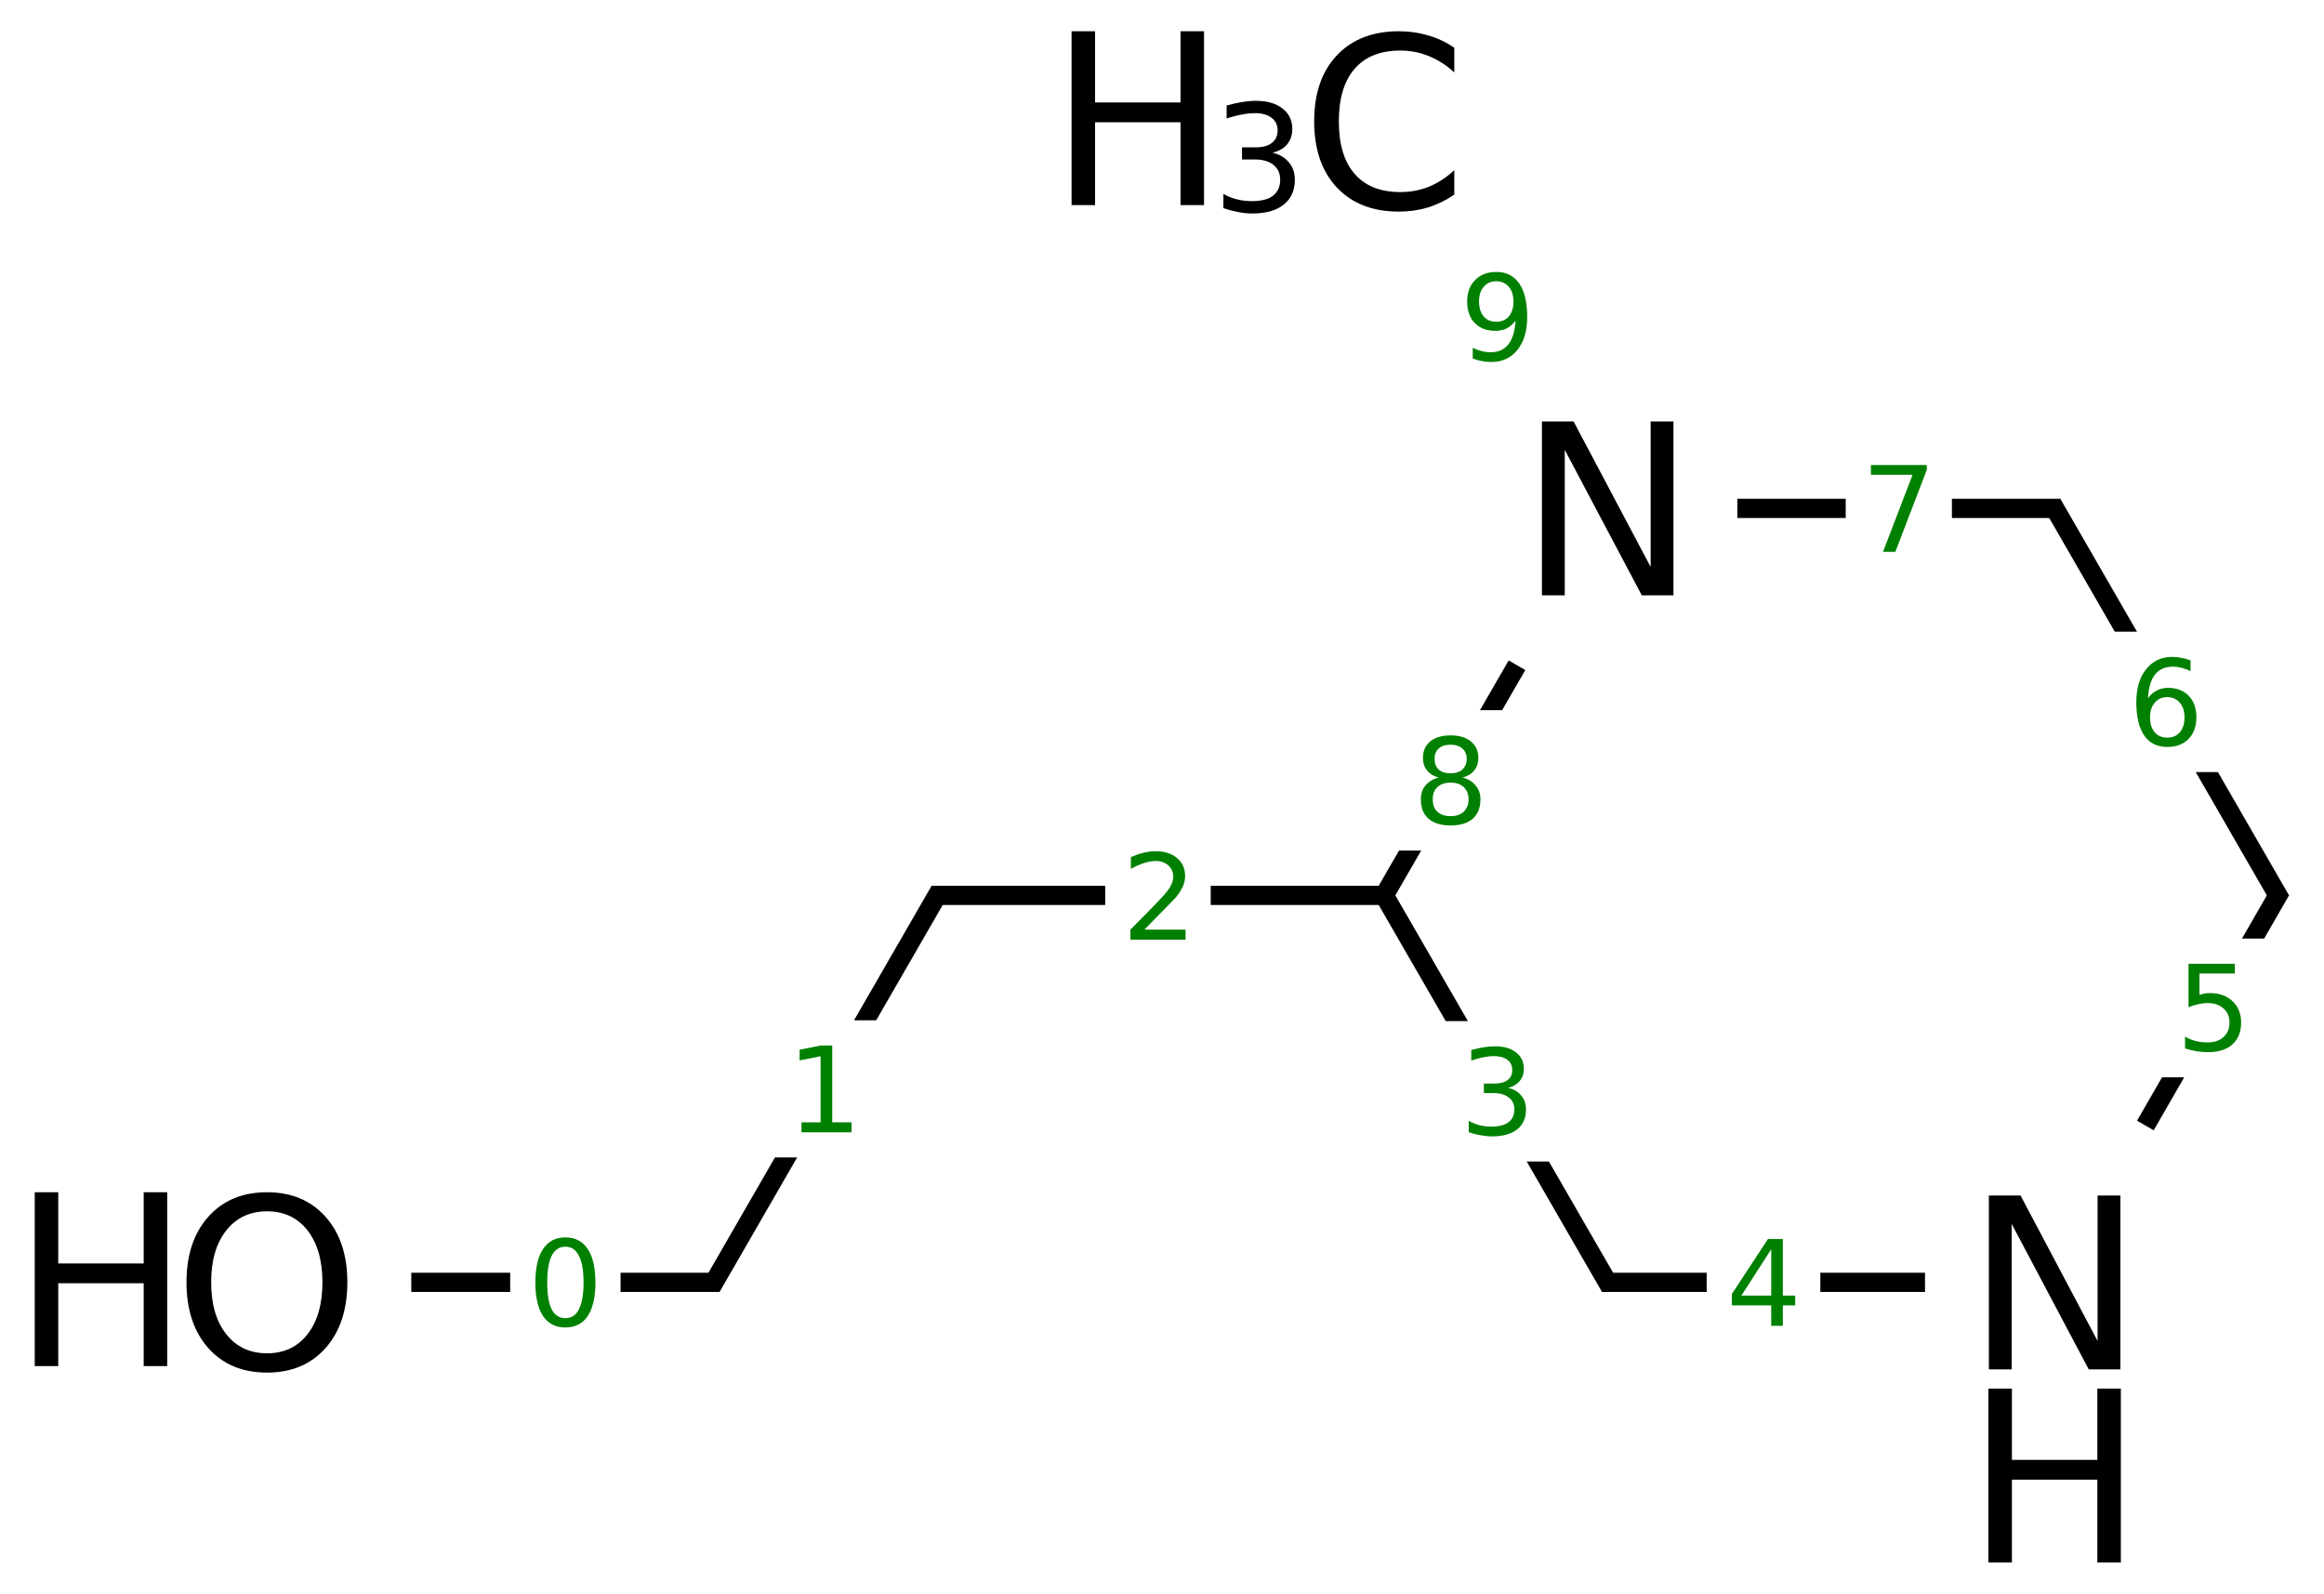
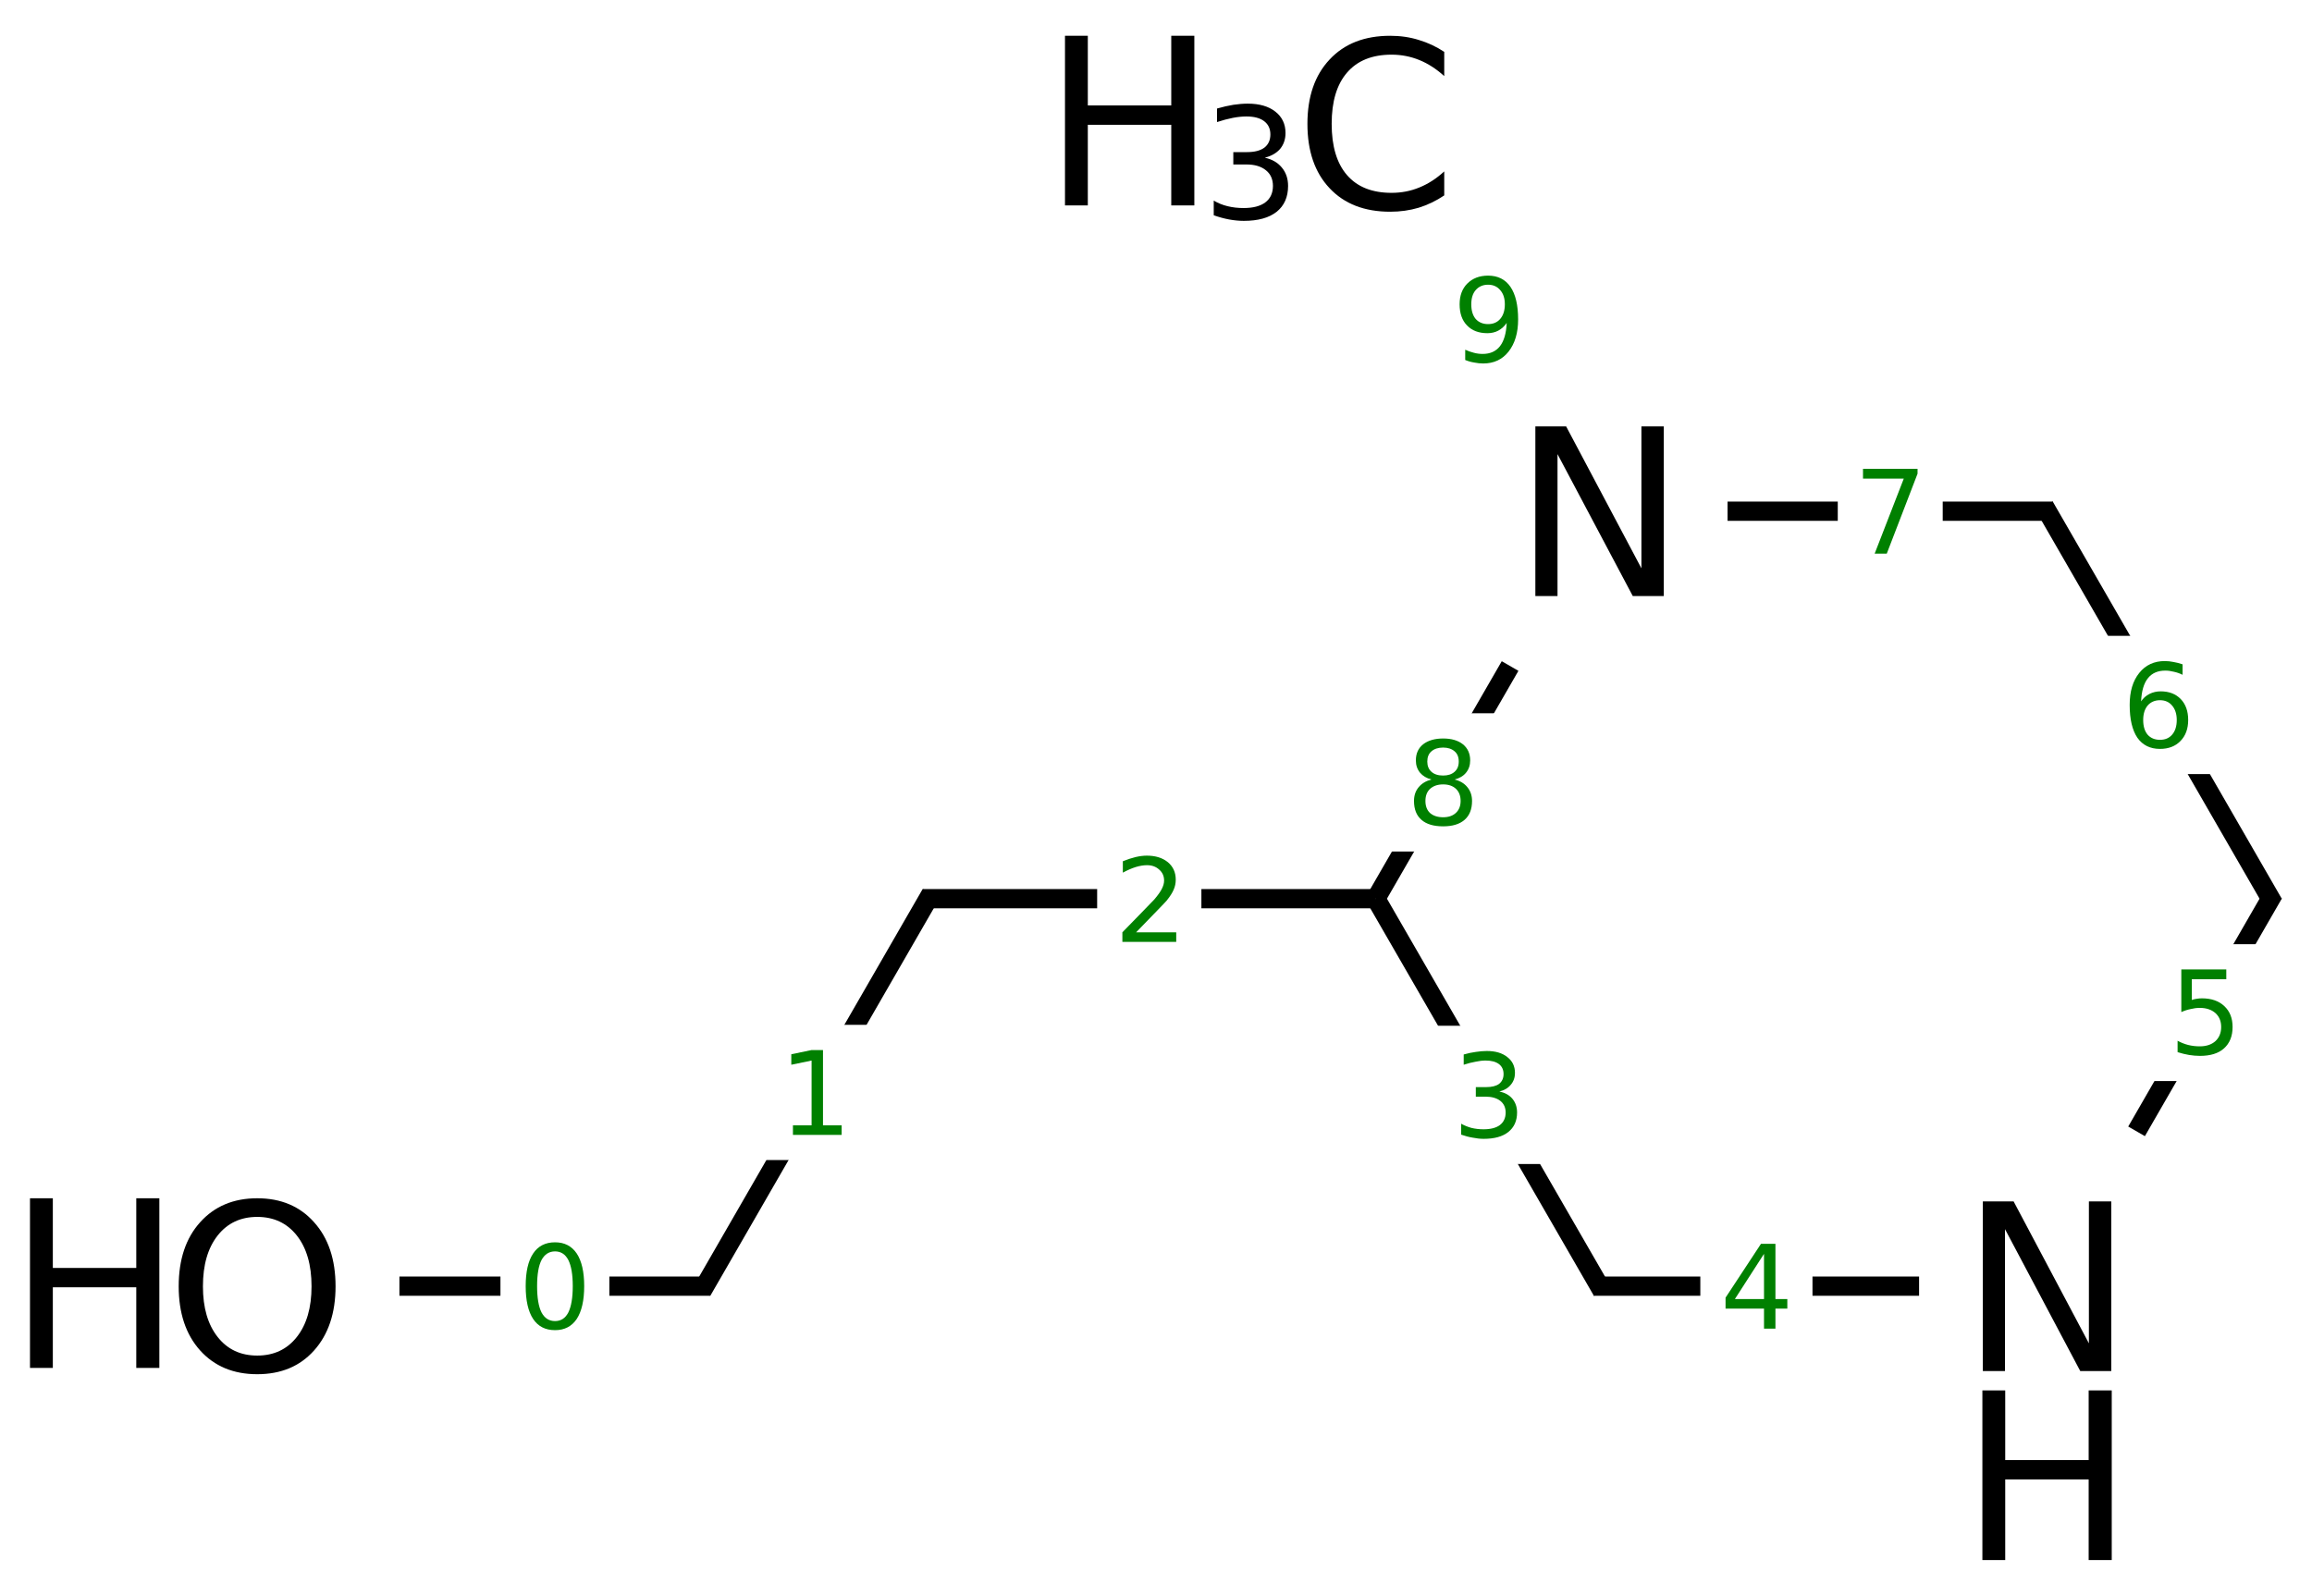
- <svg xmlns="http://www.w3.org/2000/svg" xmlns:xlink="http://www.w3.org/1999/xlink" width="156pt" height="107pt" viewBox="0 0 156 107" version="1.1">
+ <svg xmlns="http://www.w3.org/2000/svg" xmlns:xlink="http://www.w3.org/1999/xlink" width="155pt" height="107pt" viewBox="0 0 155 107" version="1.1">
  <defs>
    <g>
      <symbol overflow="visible" id="glyph0-0">
-         <path style="stroke:none;" d="M 0.797 2.828 L 0.797 -11.281 L 8.797 -11.281 L 8.797 2.828 Z M 1.703 1.938 L 7.906 1.938 L 7.906 -10.391 L 1.703 -10.391 Z " />
+         <path style="stroke:none;" d="M 0.781 2.75 L 0.781 -11 L 8.578 -11 L 8.578 2.75 Z M 1.656 1.891 L 7.703 1.891 L 7.703 -10.125 L 1.656 -10.125 Z " />
      </symbol>
      <symbol overflow="visible" id="glyph0-1">
-         <path style="stroke:none;" d="M 6.312 -10.594 C 5.164 -10.594 4.254 -10.164 3.578 -9.312 C 2.898 -8.457 2.562 -7.297 2.562 -5.828 C 2.562 -4.359 2.898 -3.195 3.578 -2.344 C 4.254 -1.488 5.164 -1.062 6.312 -1.062 C 7.457 -1.062 8.363 -1.488 9.031 -2.344 C 9.695 -3.195 10.031 -4.359 10.031 -5.828 C 10.031 -7.297 9.695 -8.457 9.031 -9.312 C 8.363 -10.164 7.457 -10.594 6.312 -10.594 Z M 6.312 -11.875 C 7.945 -11.875 9.254 -11.328 10.234 -10.234 C 11.211 -9.141 11.703 -7.672 11.703 -5.828 C 11.703 -3.984 11.211 -2.508 10.234 -1.406 C 9.254 -0.312 7.945 0.234 6.312 0.234 C 4.664 0.234 3.352 -0.312 2.375 -1.406 C 1.395 -2.508 0.906 -3.984 0.906 -5.828 C 0.906 -7.672 1.395 -9.141 2.375 -10.234 C 3.352 -11.328 4.664 -11.875 6.312 -11.875 Z " />
+         <path style="stroke:none;" d="M 6.141 -10.328 C 5.023 -10.328 4.141 -9.91 3.484 -9.078 C 2.828 -8.242 2.5 -7.109 2.5 -5.672 C 2.5 -4.242 2.828 -3.113 3.484 -2.281 C 4.141 -1.445 5.023 -1.031 6.141 -1.031 C 7.254 -1.031 8.141 -1.445 8.797 -2.281 C 9.453 -3.113 9.781 -4.242 9.781 -5.672 C 9.781 -7.109 9.453 -8.242 8.797 -9.078 C 8.141 -9.91 7.254 -10.328 6.141 -10.328 Z M 6.141 -11.578 C 7.734 -11.578 9.004 -11.039 9.953 -9.969 C 10.91 -8.906 11.391 -7.473 11.391 -5.672 C 11.391 -3.879 10.91 -2.445 9.953 -1.375 C 9.004 -0.312 7.734 0.219 6.141 0.219 C 4.547 0.219 3.27 -0.312 2.312 -1.375 C 1.352 -2.445 0.875 -3.879 0.875 -5.672 C 0.875 -7.473 1.352 -8.906 2.312 -9.969 C 3.27 -11.039 4.547 -11.578 6.141 -11.578 Z " />
      </symbol>
      <symbol overflow="visible" id="glyph0-2">
-         <path style="stroke:none;" d="M 1.578 -11.672 L 3.156 -11.672 L 3.156 -6.891 L 8.891 -6.891 L 8.891 -11.672 L 10.469 -11.672 L 10.469 0 L 8.891 0 L 8.891 -5.562 L 3.156 -5.562 L 3.156 0 L 1.578 0 Z " />
+         <path style="stroke:none;" d="M 1.531 -11.375 L 3.062 -11.375 L 3.062 -6.703 L 8.656 -6.703 L 8.656 -11.375 L 10.203 -11.375 L 10.203 0 L 8.656 0 L 8.656 -5.406 L 3.062 -5.406 L 3.062 0 L 1.531 0 Z " />
      </symbol>
      <symbol overflow="visible" id="glyph0-3">
-         <path style="stroke:none;" d="M 1.578 -11.672 L 3.703 -11.672 L 8.875 -1.906 L 8.875 -11.672 L 10.406 -11.672 L 10.406 0 L 8.281 0 L 3.109 -9.766 L 3.109 0 L 1.578 0 Z " />
+         <path style="stroke:none;" d="M 1.531 -11.375 L 3.594 -11.375 L 8.641 -1.859 L 8.641 -11.375 L 10.141 -11.375 L 10.141 0 L 8.062 0 L 3.016 -9.516 L 3.016 0 L 1.531 0 Z " />
      </symbol>
      <symbol overflow="visible" id="glyph0-4">
-         <path style="stroke:none;" d="M 10.312 -10.766 L 10.312 -9.109 C 9.781 -9.598 9.211 -9.961 8.609 -10.203 C 8.004 -10.453 7.363 -10.578 6.688 -10.578 C 5.352 -10.578 4.332 -10.172 3.625 -9.359 C 2.914 -8.547 2.562 -7.367 2.562 -5.828 C 2.562 -4.285 2.914 -3.109 3.625 -2.297 C 4.332 -1.484 5.352 -1.078 6.688 -1.078 C 7.363 -1.078 8.004 -1.195 8.609 -1.438 C 9.211 -1.688 9.781 -2.055 10.312 -2.547 L 10.312 -0.906 C 9.758 -0.531 9.172 -0.242 8.547 -0.047 C 7.93 0.141 7.281 0.234 6.594 0.234 C 4.832 0.234 3.441 -0.305 2.422 -1.391 C 1.41 -2.473 0.906 -3.953 0.906 -5.828 C 0.906 -7.703 1.41 -9.176 2.422 -10.25 C 3.441 -11.332 4.832 -11.875 6.594 -11.875 C 7.289 -11.875 7.945 -11.781 8.562 -11.594 C 9.188 -11.414 9.77 -11.141 10.312 -10.766 Z " />
+         <path style="stroke:none;" d="M 10.047 -10.5 L 10.047 -8.875 C 9.523 -9.352 8.969 -9.711 8.375 -9.953 C 7.789 -10.191 7.172 -10.312 6.516 -10.312 C 5.211 -10.312 4.219 -9.91 3.531 -9.109 C 2.844 -8.316 2.5 -7.172 2.5 -5.672 C 2.5 -4.172 2.844 -3.023 3.531 -2.234 C 4.219 -1.441 5.211 -1.047 6.516 -1.047 C 7.172 -1.047 7.789 -1.164 8.375 -1.406 C 8.969 -1.645 9.523 -2.004 10.047 -2.484 L 10.047 -0.875 C 9.504 -0.508 8.93 -0.234 8.328 -0.047 C 7.734 0.129 7.098 0.219 6.422 0.219 C 4.703 0.219 3.348 -0.305 2.359 -1.359 C 1.367 -2.41 0.875 -3.848 0.875 -5.672 C 0.875 -7.492 1.367 -8.93 2.359 -9.984 C 3.348 -11.047 4.703 -11.578 6.422 -11.578 C 7.109 -11.578 7.75 -11.484 8.344 -11.297 C 8.945 -11.117 9.516 -10.852 10.047 -10.5 Z " />
      </symbol>
      <symbol overflow="visible" id="glyph1-0">
-         <path style="stroke:none;" d="M 0.5 1.766 L 0.5 -7.047 L 5.5 -7.047 L 5.5 1.766 Z M 1.062 1.219 L 4.938 1.219 L 4.938 -6.484 L 1.062 -6.484 Z " />
+         <path style="stroke:none;" d="M 0.516 1.844 L 0.516 -7.344 L 5.719 -7.344 L 5.719 1.844 Z M 1.109 1.266 L 5.141 1.266 L 5.141 -6.75 L 1.109 -6.75 Z " />
      </symbol>
      <symbol overflow="visible" id="glyph1-1">
-         <path style="stroke:none;" d="M 4.062 -3.938 C 4.531 -3.832 4.895 -3.617 5.156 -3.297 C 5.426 -2.984 5.562 -2.594 5.562 -2.125 C 5.562 -1.406 5.312 -0.848 4.812 -0.453 C 4.32 -0.055 3.617 0.141 2.703 0.141 C 2.398 0.141 2.086 0.109 1.766 0.047 C 1.441 -0.016 1.109 -0.102 0.766 -0.219 L 0.766 -1.172 C 1.035 -1.016 1.332 -0.895 1.656 -0.812 C 1.988 -0.727 2.332 -0.688 2.688 -0.688 C 3.301 -0.688 3.77 -0.805 4.094 -1.047 C 4.414 -1.297 4.578 -1.656 4.578 -2.125 C 4.578 -2.551 4.426 -2.883 4.125 -3.125 C 3.82 -3.363 3.406 -3.484 2.875 -3.484 L 2.016 -3.484 L 2.016 -4.297 L 2.906 -4.297 C 3.395 -4.297 3.766 -4.395 4.016 -4.594 C 4.273 -4.789 4.406 -5.07 4.406 -5.438 C 4.406 -5.801 4.27 -6.082 4 -6.281 C 3.738 -6.488 3.363 -6.594 2.875 -6.594 C 2.602 -6.594 2.312 -6.562 2 -6.5 C 1.688 -6.445 1.348 -6.359 0.984 -6.234 L 0.984 -7.109 C 1.359 -7.211 1.707 -7.289 2.031 -7.344 C 2.363 -7.395 2.672 -7.422 2.953 -7.422 C 3.703 -7.422 4.297 -7.25 4.734 -6.906 C 5.172 -6.57 5.391 -6.113 5.391 -5.531 C 5.391 -5.125 5.273 -4.781 5.047 -4.5 C 4.816 -4.227 4.488 -4.039 4.062 -3.938 Z " />
+         <path style="stroke:none;" d="M 4.219 -4.094 C 4.707 -3.988 5.086 -3.77 5.359 -3.438 C 5.641 -3.102 5.781 -2.691 5.781 -2.203 C 5.781 -1.453 5.523 -0.875 5.016 -0.469 C 4.504 -0.062 3.77 0.141 2.812 0.141 C 2.5 0.141 2.172 0.109 1.828 0.047 C 1.492 -0.016 1.148 -0.109 0.797 -0.234 L 0.797 -1.219 C 1.078 -1.051 1.383 -0.926 1.719 -0.844 C 2.062 -0.758 2.422 -0.719 2.797 -0.719 C 3.43 -0.719 3.914 -0.844 4.25 -1.094 C 4.594 -1.352 4.766 -1.723 4.766 -2.203 C 4.766 -2.648 4.609 -3 4.297 -3.25 C 3.984 -3.508 3.547 -3.641 2.984 -3.641 L 2.109 -3.641 L 2.109 -4.469 L 3.031 -4.469 C 3.531 -4.469 3.914 -4.566 4.188 -4.766 C 4.457 -4.973 4.594 -5.27 4.594 -5.656 C 4.594 -6.039 4.453 -6.336 4.172 -6.547 C 3.898 -6.754 3.504 -6.859 2.984 -6.859 C 2.703 -6.859 2.398 -6.828 2.078 -6.766 C 1.754 -6.703 1.398 -6.609 1.016 -6.484 L 1.016 -7.391 C 1.41 -7.504 1.773 -7.586 2.109 -7.641 C 2.453 -7.691 2.773 -7.719 3.078 -7.719 C 3.859 -7.719 4.473 -7.539 4.922 -7.188 C 5.379 -6.832 5.609 -6.352 5.609 -5.75 C 5.609 -5.332 5.488 -4.977 5.25 -4.688 C 5.008 -4.406 4.664 -4.207 4.219 -4.094 Z " />
      </symbol>
      <symbol overflow="visible" id="glyph2-0">
-         <path style="stroke:none;" d="M 0.406 1.422 L 0.406 -5.641 L 4.406 -5.641 L 4.406 1.422 Z M 0.844 0.969 L 3.953 0.969 L 3.953 -5.188 L 0.844 -5.188 Z " />
+         <path style="stroke:none;" d="M 0.391 1.375 L 0.391 -5.5 L 4.281 -5.5 L 4.281 1.375 Z M 0.828 0.938 L 3.859 0.938 L 3.859 -5.062 L 0.828 -5.062 Z " />
      </symbol>
      <symbol overflow="visible" id="glyph2-1">
-         <path style="stroke:none;" d="M 2.547 -5.312 C 2.141 -5.312 1.832 -5.109 1.625 -4.703 C 1.426 -4.305 1.328 -3.707 1.328 -2.906 C 1.328 -2.113 1.426 -1.516 1.625 -1.109 C 1.832 -0.711 2.141 -0.516 2.547 -0.516 C 2.953 -0.516 3.254 -0.711 3.453 -1.109 C 3.66 -1.516 3.766 -2.113 3.766 -2.906 C 3.766 -3.707 3.66 -4.305 3.453 -4.703 C 3.254 -5.109 2.953 -5.312 2.547 -5.312 Z M 2.547 -5.938 C 3.203 -5.938 3.703 -5.676 4.047 -5.156 C 4.391 -4.645 4.562 -3.895 4.562 -2.906 C 4.562 -1.926 4.391 -1.176 4.047 -0.656 C 3.703 -0.145 3.203 0.109 2.547 0.109 C 1.891 0.109 1.391 -0.145 1.047 -0.656 C 0.703 -1.176 0.531 -1.926 0.531 -2.906 C 0.531 -3.895 0.703 -4.645 1.047 -5.156 C 1.391 -5.676 1.891 -5.938 2.547 -5.938 Z " />
+         <path style="stroke:none;" d="M 2.484 -5.172 C 2.086 -5.172 1.785 -4.977 1.578 -4.594 C 1.379 -4.207 1.281 -3.625 1.281 -2.844 C 1.281 -2.062 1.379 -1.473 1.578 -1.078 C 1.785 -0.691 2.086 -0.5 2.484 -0.5 C 2.879 -0.5 3.176 -0.691 3.375 -1.078 C 3.57 -1.473 3.672 -2.062 3.672 -2.844 C 3.672 -3.625 3.57 -4.207 3.375 -4.594 C 3.176 -4.977 2.879 -5.172 2.484 -5.172 Z M 2.484 -5.781 C 3.117 -5.781 3.602 -5.531 3.938 -5.031 C 4.27 -4.531 4.438 -3.801 4.438 -2.844 C 4.438 -1.883 4.27 -1.148 3.938 -0.641 C 3.602 -0.141 3.117 0.109 2.484 0.109 C 1.836 0.109 1.348 -0.141 1.016 -0.641 C 0.68 -1.148 0.516 -1.883 0.516 -2.844 C 0.516 -3.801 0.68 -4.531 1.016 -5.031 C 1.348 -5.531 1.836 -5.781 2.484 -5.781 Z " />
      </symbol>
      <symbol overflow="visible" id="glyph2-2">
-         <path style="stroke:none;" d="M 1 -0.672 L 2.281 -0.672 L 2.281 -5.109 L 0.875 -4.828 L 0.875 -5.547 L 2.281 -5.828 L 3.062 -5.828 L 3.062 -0.672 L 4.359 -0.672 L 4.359 0 L 1 0 Z " />
+         <path style="stroke:none;" d="M 0.969 -0.641 L 2.219 -0.641 L 2.219 -4.984 L 0.859 -4.703 L 0.859 -5.406 L 2.219 -5.688 L 2.984 -5.688 L 2.984 -0.641 L 4.234 -0.641 L 4.234 0 L 0.969 0 Z " />
      </symbol>
      <symbol overflow="visible" id="glyph2-3">
-         <path style="stroke:none;" d="M 1.531 -0.672 L 4.297 -0.672 L 4.297 0 L 0.594 0 L 0.594 -0.672 C 0.883 -0.973 1.289 -1.383 1.812 -1.906 C 2.332 -2.438 2.656 -2.773 2.781 -2.922 C 3.039 -3.203 3.219 -3.441 3.312 -3.641 C 3.414 -3.836 3.469 -4.031 3.469 -4.219 C 3.469 -4.531 3.359 -4.785 3.141 -4.984 C 2.922 -5.18 2.641 -5.281 2.297 -5.281 C 2.047 -5.281 1.781 -5.234 1.5 -5.141 C 1.227 -5.055 0.938 -4.926 0.625 -4.75 L 0.625 -5.547 C 0.945 -5.68 1.242 -5.781 1.516 -5.844 C 1.797 -5.906 2.051 -5.938 2.281 -5.938 C 2.883 -5.938 3.363 -5.785 3.719 -5.484 C 4.082 -5.18 4.266 -4.781 4.266 -4.281 C 4.266 -4.039 4.219 -3.812 4.125 -3.594 C 4.031 -3.375 3.867 -3.117 3.641 -2.828 C 3.566 -2.754 3.352 -2.535 3 -2.172 C 2.656 -1.816 2.164 -1.316 1.531 -0.672 Z " />
+         <path style="stroke:none;" d="M 1.5 -0.641 L 4.188 -0.641 L 4.188 0 L 0.578 0 L 0.578 -0.641 C 0.867 -0.941 1.266 -1.348 1.766 -1.859 C 2.266 -2.367 2.582 -2.695 2.719 -2.844 C 2.957 -3.125 3.125 -3.359 3.219 -3.547 C 3.32 -3.742 3.375 -3.93 3.375 -4.109 C 3.375 -4.41 3.266 -4.656 3.047 -4.844 C 2.836 -5.039 2.566 -5.141 2.234 -5.141 C 1.992 -5.141 1.738 -5.098 1.469 -5.016 C 1.195 -4.93 0.91 -4.805 0.609 -4.641 L 0.609 -5.406 C 0.922 -5.531 1.207 -5.625 1.469 -5.688 C 1.738 -5.75 1.988 -5.781 2.219 -5.781 C 2.801 -5.781 3.27 -5.633 3.625 -5.344 C 3.977 -5.051 4.156 -4.66 4.156 -4.172 C 4.156 -3.93 4.109 -3.707 4.016 -3.5 C 3.93 -3.289 3.773 -3.047 3.547 -2.766 C 3.484 -2.691 3.281 -2.477 2.938 -2.125 C 2.594 -1.77 2.113 -1.273 1.5 -0.641 Z " />
      </symbol>
      <symbol overflow="visible" id="glyph2-4">
-         <path style="stroke:none;" d="M 3.25 -3.141 C 3.625 -3.066 3.914 -2.898 4.125 -2.641 C 4.344 -2.391 4.453 -2.078 4.453 -1.703 C 4.453 -1.117 4.254 -0.672 3.859 -0.359 C 3.461 -0.047 2.898 0.109 2.172 0.109 C 1.922 0.109 1.664 0.082 1.406 0.031 C 1.156 -0.008 0.891 -0.078 0.609 -0.172 L 0.609 -0.938 C 0.828 -0.812 1.066 -0.711 1.328 -0.641 C 1.586 -0.578 1.859 -0.547 2.141 -0.547 C 2.641 -0.547 3.02 -0.645 3.281 -0.844 C 3.539 -1.039 3.672 -1.328 3.672 -1.703 C 3.672 -2.047 3.547 -2.312 3.297 -2.5 C 3.055 -2.695 2.723 -2.797 2.297 -2.797 L 1.625 -2.797 L 1.625 -3.438 L 2.328 -3.438 C 2.711 -3.438 3.008 -3.516 3.219 -3.672 C 3.426 -3.828 3.531 -4.051 3.531 -4.344 C 3.531 -4.645 3.422 -4.875 3.203 -5.031 C 2.992 -5.195 2.691 -5.281 2.297 -5.281 C 2.078 -5.281 1.844 -5.254 1.594 -5.203 C 1.352 -5.16 1.082 -5.086 0.781 -4.984 L 0.781 -5.688 C 1.082 -5.77 1.363 -5.832 1.625 -5.875 C 1.883 -5.914 2.133 -5.938 2.375 -5.938 C 2.969 -5.938 3.438 -5.801 3.781 -5.531 C 4.133 -5.258 4.312 -4.891 4.312 -4.422 C 4.312 -4.098 4.219 -3.828 4.031 -3.609 C 3.852 -3.391 3.594 -3.234 3.25 -3.141 Z " />
+         <path style="stroke:none;" d="M 3.156 -3.062 C 3.531 -2.988 3.82 -2.828 4.031 -2.578 C 4.238 -2.328 4.344 -2.02 4.344 -1.656 C 4.344 -1.094 4.145 -0.656 3.75 -0.344 C 3.363 -0.039 2.816 0.109 2.109 0.109 C 1.867 0.109 1.625 0.082 1.375 0.031 C 1.125 -0.008 0.863 -0.078 0.594 -0.172 L 0.594 -0.906 C 0.801 -0.789 1.031 -0.695 1.281 -0.625 C 1.539 -0.562 1.812 -0.531 2.094 -0.531 C 2.57 -0.531 2.938 -0.625 3.188 -0.812 C 3.445 -1.008 3.578 -1.289 3.578 -1.656 C 3.578 -1.988 3.457 -2.25 3.219 -2.438 C 2.977 -2.625 2.648 -2.719 2.234 -2.719 L 1.578 -2.719 L 1.578 -3.359 L 2.266 -3.359 C 2.648 -3.359 2.941 -3.43 3.141 -3.578 C 3.336 -3.734 3.438 -3.953 3.438 -4.234 C 3.438 -4.523 3.332 -4.75 3.125 -4.906 C 2.914 -5.062 2.617 -5.141 2.234 -5.141 C 2.023 -5.141 1.801 -5.113 1.562 -5.062 C 1.32 -5.02 1.055 -4.953 0.766 -4.859 L 0.766 -5.547 C 1.055 -5.629 1.328 -5.688 1.578 -5.719 C 1.836 -5.758 2.082 -5.781 2.312 -5.781 C 2.895 -5.781 3.352 -5.645 3.688 -5.375 C 4.031 -5.113 4.203 -4.758 4.203 -4.312 C 4.203 -4 4.109 -3.734 3.922 -3.516 C 3.742 -3.297 3.488 -3.145 3.156 -3.062 Z " />
      </symbol>
      <symbol overflow="visible" id="glyph2-5">
-         <path style="stroke:none;" d="M 3.031 -5.141 L 1.031 -2.031 L 3.031 -2.031 Z M 2.812 -5.828 L 3.812 -5.828 L 3.812 -2.031 L 4.641 -2.031 L 4.641 -1.375 L 3.812 -1.375 L 3.812 0 L 3.031 0 L 3.031 -1.375 L 0.391 -1.375 L 0.391 -2.141 Z " />
+         <path style="stroke:none;" d="M 2.953 -5.016 L 1 -1.984 L 2.953 -1.984 Z M 2.75 -5.688 L 3.719 -5.688 L 3.719 -1.984 L 4.516 -1.984 L 4.516 -1.344 L 3.719 -1.344 L 3.719 0 L 2.953 0 L 2.953 -1.344 L 0.375 -1.344 L 0.375 -2.078 Z " />
      </symbol>
      <symbol overflow="visible" id="glyph2-6">
-         <path style="stroke:none;" d="M 0.859 -5.828 L 3.969 -5.828 L 3.969 -5.172 L 1.594 -5.172 L 1.594 -3.734 C 1.707 -3.773 1.82 -3.805 1.938 -3.828 C 2.051 -3.848 2.164 -3.859 2.281 -3.859 C 2.926 -3.859 3.438 -3.676 3.812 -3.312 C 4.195 -2.957 4.391 -2.477 4.391 -1.875 C 4.391 -1.25 4.191 -0.758 3.797 -0.406 C 3.41 -0.062 2.863 0.109 2.156 0.109 C 1.906 0.109 1.656 0.086 1.406 0.047 C 1.156 0.004 0.895 -0.055 0.625 -0.141 L 0.625 -0.938 C 0.852 -0.801 1.094 -0.703 1.344 -0.641 C 1.594 -0.578 1.859 -0.547 2.141 -0.547 C 2.586 -0.547 2.941 -0.664 3.203 -0.906 C 3.473 -1.145 3.609 -1.469 3.609 -1.875 C 3.609 -2.281 3.473 -2.598 3.203 -2.828 C 2.941 -3.066 2.586 -3.188 2.141 -3.188 C 1.93 -3.188 1.719 -3.16 1.5 -3.109 C 1.289 -3.066 1.078 -3 0.859 -2.906 Z " />
+         <path style="stroke:none;" d="M 0.844 -5.688 L 3.859 -5.688 L 3.859 -5.031 L 1.547 -5.031 L 1.547 -3.641 C 1.66 -3.68 1.77 -3.707 1.875 -3.719 C 1.988 -3.738 2.102 -3.75 2.219 -3.75 C 2.852 -3.75 3.352 -3.578 3.719 -3.234 C 4.094 -2.891 4.281 -2.422 4.281 -1.828 C 4.281 -1.211 4.086 -0.734 3.703 -0.391 C 3.328 -0.055 2.789 0.109 2.094 0.109 C 1.852 0.109 1.609 0.086 1.359 0.047 C 1.117 0.004 0.863 -0.055 0.594 -0.141 L 0.594 -0.906 C 0.82 -0.781 1.055 -0.688 1.297 -0.625 C 1.547 -0.562 1.805 -0.531 2.078 -0.531 C 2.516 -0.531 2.863 -0.645 3.125 -0.875 C 3.383 -1.113 3.516 -1.43 3.516 -1.828 C 3.516 -2.223 3.383 -2.535 3.125 -2.766 C 2.863 -2.992 2.516 -3.109 2.078 -3.109 C 1.879 -3.109 1.676 -3.082 1.469 -3.031 C 1.258 -2.988 1.051 -2.922 0.844 -2.828 Z " />
      </symbol>
      <symbol overflow="visible" id="glyph2-7">
-         <path style="stroke:none;" d="M 2.641 -3.234 C 2.285 -3.234 2.004 -3.109 1.797 -2.859 C 1.586 -2.617 1.484 -2.289 1.484 -1.875 C 1.484 -1.457 1.586 -1.125 1.797 -0.875 C 2.004 -0.633 2.285 -0.516 2.641 -0.516 C 2.992 -0.516 3.273 -0.633 3.484 -0.875 C 3.691 -1.125 3.797 -1.457 3.797 -1.875 C 3.797 -2.289 3.691 -2.617 3.484 -2.859 C 3.273 -3.109 2.992 -3.234 2.641 -3.234 Z M 4.203 -5.703 L 4.203 -4.984 C 4.004 -5.078 3.805 -5.148 3.609 -5.203 C 3.41 -5.254 3.211 -5.281 3.016 -5.281 C 2.492 -5.281 2.094 -5.102 1.812 -4.75 C 1.539 -4.395 1.383 -3.863 1.344 -3.156 C 1.5 -3.383 1.691 -3.555 1.922 -3.672 C 2.148 -3.797 2.406 -3.859 2.688 -3.859 C 3.27 -3.859 3.734 -3.68 4.078 -3.328 C 4.422 -2.973 4.594 -2.488 4.594 -1.875 C 4.594 -1.27 4.414 -0.785 4.062 -0.422 C 3.707 -0.066 3.234 0.109 2.641 0.109 C 1.961 0.109 1.445 -0.145 1.094 -0.656 C 0.738 -1.176 0.562 -1.926 0.562 -2.906 C 0.562 -3.832 0.781 -4.566 1.219 -5.109 C 1.656 -5.66 2.242 -5.938 2.984 -5.938 C 3.18 -5.938 3.379 -5.914 3.578 -5.875 C 3.773 -5.844 3.984 -5.785 4.203 -5.703 Z " />
+         <path style="stroke:none;" d="M 2.578 -3.156 C 2.234 -3.156 1.957 -3.035 1.75 -2.797 C 1.551 -2.555 1.453 -2.234 1.453 -1.828 C 1.453 -1.41 1.551 -1.082 1.75 -0.844 C 1.957 -0.613 2.234 -0.5 2.578 -0.5 C 2.922 -0.5 3.191 -0.613 3.391 -0.844 C 3.598 -1.082 3.703 -1.41 3.703 -1.828 C 3.703 -2.234 3.598 -2.555 3.391 -2.797 C 3.191 -3.035 2.922 -3.156 2.578 -3.156 Z M 4.094 -5.562 L 4.094 -4.859 C 3.906 -4.953 3.711 -5.02 3.516 -5.062 C 3.316 -5.113 3.125 -5.141 2.938 -5.141 C 2.426 -5.141 2.035 -4.969 1.766 -4.625 C 1.492 -4.281 1.344 -3.766 1.312 -3.078 C 1.457 -3.297 1.645 -3.461 1.875 -3.578 C 2.102 -3.691 2.352 -3.75 2.625 -3.75 C 3.188 -3.75 3.633 -3.578 3.969 -3.234 C 4.301 -2.891 4.469 -2.422 4.469 -1.828 C 4.469 -1.242 4.297 -0.773 3.953 -0.422 C 3.609 -0.066 3.148 0.109 2.578 0.109 C 1.922 0.109 1.414 -0.141 1.062 -0.641 C 0.719 -1.148 0.547 -1.883 0.547 -2.844 C 0.547 -3.738 0.758 -4.453 1.188 -4.984 C 1.613 -5.516 2.188 -5.781 2.906 -5.781 C 3.094 -5.781 3.285 -5.758 3.484 -5.719 C 3.68 -5.688 3.883 -5.633 4.094 -5.562 Z " />
      </symbol>
      <symbol overflow="visible" id="glyph2-8">
-         <path style="stroke:none;" d="M 0.656 -5.828 L 4.406 -5.828 L 4.406 -5.5 L 2.297 0 L 1.469 0 L 3.453 -5.172 L 0.656 -5.172 Z " />
+         <path style="stroke:none;" d="M 0.641 -5.688 L 4.297 -5.688 L 4.297 -5.359 L 2.234 0 L 1.422 0 L 3.375 -5.031 L 0.641 -5.031 Z " />
      </symbol>
      <symbol overflow="visible" id="glyph2-9">
-         <path style="stroke:none;" d="M 2.547 -2.766 C 2.172 -2.766 1.875 -2.664 1.656 -2.469 C 1.445 -2.27 1.344 -1.992 1.344 -1.641 C 1.344 -1.285 1.445 -1.008 1.656 -0.812 C 1.875 -0.613 2.172 -0.516 2.547 -0.516 C 2.922 -0.516 3.211 -0.613 3.422 -0.812 C 3.641 -1.02 3.75 -1.297 3.75 -1.641 C 3.75 -1.992 3.641 -2.27 3.422 -2.469 C 3.211 -2.664 2.922 -2.766 2.547 -2.766 Z M 1.75 -3.109 C 1.414 -3.191 1.156 -3.348 0.969 -3.578 C 0.781 -3.805 0.688 -4.086 0.688 -4.422 C 0.688 -4.891 0.848 -5.258 1.172 -5.531 C 1.504 -5.801 1.961 -5.938 2.547 -5.938 C 3.129 -5.938 3.582 -5.801 3.906 -5.531 C 4.238 -5.258 4.406 -4.891 4.406 -4.422 C 4.406 -4.086 4.312 -3.805 4.125 -3.578 C 3.938 -3.348 3.676 -3.191 3.344 -3.109 C 3.719 -3.016 4.008 -2.836 4.219 -2.578 C 4.438 -2.328 4.547 -2.016 4.547 -1.641 C 4.547 -1.078 4.375 -0.645 4.031 -0.344 C 3.688 -0.039 3.191 0.109 2.547 0.109 C 1.898 0.109 1.406 -0.039 1.062 -0.344 C 0.719 -0.645 0.547 -1.078 0.547 -1.641 C 0.547 -2.016 0.648 -2.328 0.859 -2.578 C 1.078 -2.836 1.375 -3.016 1.75 -3.109 Z M 1.469 -4.359 C 1.469 -4.055 1.562 -3.816 1.75 -3.641 C 1.938 -3.473 2.203 -3.391 2.547 -3.391 C 2.879 -3.391 3.141 -3.473 3.328 -3.641 C 3.523 -3.816 3.625 -4.055 3.625 -4.359 C 3.625 -4.66 3.523 -4.895 3.328 -5.062 C 3.141 -5.227 2.879 -5.312 2.547 -5.312 C 2.203 -5.312 1.938 -5.227 1.75 -5.062 C 1.562 -4.895 1.469 -4.66 1.469 -4.359 Z " />
+         <path style="stroke:none;" d="M 2.484 -2.703 C 2.117 -2.703 1.828 -2.602 1.609 -2.406 C 1.398 -2.207 1.297 -1.938 1.297 -1.594 C 1.297 -1.25 1.398 -0.977 1.609 -0.781 C 1.828 -0.594 2.117 -0.5 2.484 -0.5 C 2.848 -0.5 3.133 -0.598 3.344 -0.797 C 3.551 -0.992 3.656 -1.258 3.656 -1.594 C 3.656 -1.938 3.551 -2.207 3.344 -2.406 C 3.133 -2.602 2.848 -2.703 2.484 -2.703 Z M 1.703 -3.031 C 1.379 -3.113 1.125 -3.266 0.938 -3.484 C 0.75 -3.711 0.656 -3.988 0.656 -4.312 C 0.656 -4.77 0.816 -5.129 1.141 -5.391 C 1.473 -5.648 1.922 -5.781 2.484 -5.781 C 3.047 -5.781 3.488 -5.648 3.812 -5.391 C 4.133 -5.129 4.297 -4.77 4.297 -4.312 C 4.297 -3.988 4.203 -3.711 4.016 -3.484 C 3.836 -3.266 3.582 -3.113 3.25 -3.031 C 3.625 -2.938 3.91 -2.766 4.109 -2.516 C 4.316 -2.266 4.422 -1.957 4.422 -1.594 C 4.422 -1.039 4.254 -0.617 3.922 -0.328 C 3.586 -0.035 3.109 0.109 2.484 0.109 C 1.848 0.109 1.363 -0.035 1.031 -0.328 C 0.695 -0.617 0.531 -1.039 0.531 -1.594 C 0.531 -1.957 0.633 -2.266 0.844 -2.516 C 1.051 -2.766 1.336 -2.938 1.703 -3.031 Z M 1.422 -4.234 C 1.422 -3.941 1.516 -3.711 1.703 -3.547 C 1.891 -3.379 2.148 -3.297 2.484 -3.297 C 2.805 -3.297 3.062 -3.379 3.25 -3.547 C 3.438 -3.711 3.531 -3.941 3.531 -4.234 C 3.531 -4.535 3.438 -4.766 3.25 -4.922 C 3.062 -5.086 2.805 -5.172 2.484 -5.172 C 2.148 -5.172 1.891 -5.086 1.703 -4.922 C 1.516 -4.766 1.422 -4.535 1.422 -4.234 Z " />
      </symbol>
      <symbol overflow="visible" id="glyph2-10">
-         <path style="stroke:none;" d="M 0.875 -0.125 L 0.875 -0.844 C 1.07 -0.75 1.27 -0.676 1.469 -0.625 C 1.676 -0.57 1.879 -0.547 2.078 -0.547 C 2.598 -0.547 2.992 -0.723 3.266 -1.078 C 3.547 -1.43 3.707 -1.961 3.75 -2.672 C 3.594 -2.453 3.398 -2.281 3.172 -2.156 C 2.941 -2.039 2.688 -1.984 2.406 -1.984 C 1.82 -1.984 1.359 -2.156 1.016 -2.5 C 0.672 -2.852 0.5 -3.336 0.5 -3.953 C 0.5 -4.555 0.676 -5.035 1.031 -5.391 C 1.383 -5.754 1.859 -5.938 2.453 -5.938 C 3.129 -5.938 3.645 -5.676 4 -5.156 C 4.352 -4.645 4.531 -3.895 4.531 -2.906 C 4.531 -1.988 4.312 -1.254 3.875 -0.703 C 3.438 -0.16 2.848 0.109 2.109 0.109 C 1.91 0.109 1.707 0.086 1.5 0.047 C 1.301 0.016 1.094 -0.039 0.875 -0.125 Z M 2.453 -2.594 C 2.805 -2.594 3.086 -2.711 3.297 -2.953 C 3.504 -3.203 3.609 -3.535 3.609 -3.953 C 3.609 -4.367 3.504 -4.695 3.297 -4.938 C 3.086 -5.188 2.805 -5.312 2.453 -5.312 C 2.098 -5.312 1.816 -5.188 1.609 -4.938 C 1.398 -4.695 1.297 -4.367 1.297 -3.953 C 1.297 -3.535 1.398 -3.203 1.609 -2.953 C 1.816 -2.711 2.098 -2.594 2.453 -2.594 Z " />
+         <path style="stroke:none;" d="M 0.859 -0.125 L 0.859 -0.812 C 1.047 -0.727 1.238 -0.66 1.438 -0.609 C 1.633 -0.555 1.832 -0.531 2.031 -0.531 C 2.531 -0.531 2.914 -0.703 3.188 -1.047 C 3.457 -1.391 3.609 -1.91 3.641 -2.609 C 3.492 -2.391 3.305 -2.219 3.078 -2.094 C 2.859 -1.977 2.613 -1.922 2.344 -1.922 C 1.77 -1.922 1.316 -2.094 0.984 -2.438 C 0.648 -2.781 0.484 -3.254 0.484 -3.859 C 0.484 -4.441 0.656 -4.906 1 -5.25 C 1.352 -5.602 1.816 -5.781 2.391 -5.781 C 3.047 -5.781 3.547 -5.531 3.891 -5.031 C 4.234 -4.531 4.406 -3.801 4.406 -2.844 C 4.406 -1.945 4.191 -1.227 3.766 -0.688 C 3.348 -0.156 2.781 0.109 2.062 0.109 C 1.863 0.109 1.664 0.086 1.469 0.047 C 1.27 0.016 1.066 -0.039 0.859 -0.125 Z M 2.391 -2.531 C 2.734 -2.531 3.004 -2.645 3.203 -2.875 C 3.41 -3.113 3.516 -3.441 3.516 -3.859 C 3.516 -4.266 3.41 -4.582 3.203 -4.812 C 3.004 -5.051 2.734 -5.172 2.391 -5.172 C 2.047 -5.172 1.77 -5.051 1.562 -4.812 C 1.363 -4.582 1.266 -4.266 1.266 -3.859 C 1.266 -3.441 1.363 -3.113 1.562 -2.875 C 1.77 -2.645 2.047 -2.531 2.391 -2.531 Z " />
      </symbol>
    </g>
  </defs>
  <g id="surface3417">
    <g style="fill:rgb(0%,0%,0%);fill-opacity:1;">
-       <use xlink:href="#glyph0-1" x="11.613" y="91.918" />
+       <use xlink:href="#glyph0-1" x="11.105" y="91.922" />
    </g>
    <g style="fill:rgb(0%,0%,0%);fill-opacity:1;">
-       <use xlink:href="#glyph0-2" x="0.754" y="91.715" />
+       <use xlink:href="#glyph0-2" x="0.48" y="91.719" />
    </g>
    <g style="fill:rgb(0%,0%,0%);fill-opacity:1;">
-       <use xlink:href="#glyph0-3" x="131.926" y="91.934" />
+       <use xlink:href="#glyph0-3" x="131.402" y="91.93" />
    </g>
    <g style="fill:rgb(0%,0%,0%);fill-opacity:1;">
-       <use xlink:href="#glyph0-2" x="131.895" y="104.902" />
+       <use xlink:href="#glyph0-2" x="131.371" y="104.602" />
    </g>
    <g style="fill:rgb(0%,0%,0%);fill-opacity:1;">
-       <use xlink:href="#glyph0-3" x="101.926" y="39.969" />
+       <use xlink:href="#glyph0-3" x="101.402" y="39.965" />
    </g>
    <g style="fill:rgb(0%,0%,0%);fill-opacity:1;">
-       <use xlink:href="#glyph0-4" x="87.309" y="13.973" />
+       <use xlink:href="#glyph0-4" x="86.777" y="13.977" />
    </g>
    <g style="fill:rgb(0%,0%,0%);fill-opacity:1;">
-       <use xlink:href="#glyph0-2" x="70.352" y="13.77" />
+       <use xlink:href="#glyph0-2" x="69.867" y="13.773" />
    </g>
    <g style="fill:rgb(0%,0%,0%);fill-opacity:1;">
-       <use xlink:href="#glyph1-1" x="81.355" y="14.191" />
+       <use xlink:href="#glyph1-1" x="80.574" y="14.668" />
    </g>
-     <path style="fill:none;stroke-width:0.043;stroke-linecap:butt;stroke-linejoin:miter;stroke:rgb(0%,0%,0%);stroke-opacity:1;stroke-miterlimit:10;" d="M 0.323 2.598 L 1.012 2.598 " transform="matrix(30,0,0,30,17.91797,8.152344)" />
-     <path style="fill:none;stroke-width:0.043;stroke-linecap:butt;stroke-linejoin:miter;stroke:rgb(0%,0%,0%);stroke-opacity:1;stroke-miterlimit:10;" d="M 0.994 2.609 L 1.506 1.721 " transform="matrix(30,0,0,30,17.91797,8.152344)" />
-     <path style="fill:none;stroke-width:0.043;stroke-linecap:butt;stroke-linejoin:miter;stroke:rgb(0%,0%,0%);stroke-opacity:1;stroke-miterlimit:10;" d="M 1.488 1.732 L 2.5 1.732 " transform="matrix(30,0,0,30,17.91797,8.152344)" />
-     <path style="fill:none;stroke-width:0.043;stroke-linecap:butt;stroke-linejoin:miter;stroke:rgb(0%,0%,0%);stroke-opacity:1;stroke-miterlimit:10;" d="M 2.5 1.732 L 3.006 2.609 " transform="matrix(30,0,0,30,17.91797,8.152344)" />
-     <path style="fill:none;stroke-width:0.043;stroke-linecap:butt;stroke-linejoin:miter;stroke:rgb(0%,0%,0%);stroke-opacity:1;stroke-miterlimit:10;" d="M 2.987 2.598 L 3.71 2.598 " transform="matrix(30,0,0,30,17.91797,8.152344)" />
-     <path style="fill:none;stroke-width:0.043;stroke-linecap:butt;stroke-linejoin:miter;stroke:rgb(0%,0%,0%);stroke-opacity:1;stroke-miterlimit:10;" d="M 4.203 2.247 L 4.506 1.721 " transform="matrix(30,0,0,30,17.91797,8.152344)" />
-     <path style="fill:none;stroke-width:0.043;stroke-linecap:butt;stroke-linejoin:miter;stroke:rgb(0%,0%,0%);stroke-opacity:1;stroke-miterlimit:10;" d="M 4.506 1.743 L 3.994 0.855 " transform="matrix(30,0,0,30,17.91797,8.152344)" />
-     <path style="fill:none;stroke-width:0.043;stroke-linecap:butt;stroke-linejoin:miter;stroke:rgb(0%,0%,0%);stroke-opacity:1;stroke-miterlimit:10;" d="M 4.013 0.866 L 3.29 0.866 " transform="matrix(30,0,0,30,17.91797,8.152344)" />
-     <path style="fill:none;stroke-width:0.043;stroke-linecap:butt;stroke-linejoin:miter;stroke:rgb(0%,0%,0%);stroke-opacity:1;stroke-miterlimit:10;" d="M 2.797 1.217 L 2.5 1.732 " transform="matrix(30,0,0,30,17.91797,8.152344)" />
-     <path style="fill:none;stroke-width:0.043;stroke-linecap:butt;stroke-linejoin:miter;stroke:rgb(0%,0%,0%);stroke-opacity:1;stroke-miterlimit:10;" d="M 2.807 0.531 L 2.698 0.344 " transform="matrix(30,0,0,30,17.91797,8.152344)" />
-     <path style=" stroke:none;fill-rule:nonzero;fill:rgb(100%,100%,100%);fill-opacity:1;" d="M 34.246 81.383 L 41.656 81.383 L 41.656 90.809 L 34.246 90.809 Z " />
+     <path style="fill:none;stroke-width:0.043;stroke-linecap:butt;stroke-linejoin:miter;stroke:rgb(0%,0%,0%);stroke-opacity:1;stroke-miterlimit:10;" d="M 0.318 2.598 L 1.012 2.598 " transform="matrix(30,0,0,30,17.23828,8.296875)" />
+     <path style="fill:none;stroke-width:0.043;stroke-linecap:butt;stroke-linejoin:miter;stroke:rgb(0%,0%,0%);stroke-opacity:1;stroke-miterlimit:10;" d="M 0.994 2.609 L 1.506 1.721 " transform="matrix(30,0,0,30,17.23828,8.296875)" />
+     <path style="fill:none;stroke-width:0.043;stroke-linecap:butt;stroke-linejoin:miter;stroke:rgb(0%,0%,0%);stroke-opacity:1;stroke-miterlimit:10;" d="M 1.488 1.732 L 2.5 1.732 " transform="matrix(30,0,0,30,17.23828,8.296875)" />
+     <path style="fill:none;stroke-width:0.043;stroke-linecap:butt;stroke-linejoin:miter;stroke:rgb(0%,0%,0%);stroke-opacity:1;stroke-miterlimit:10;" d="M 2.5 1.732 L 3.006 2.609 " transform="matrix(30,0,0,30,17.23828,8.296875)" />
+     <path style="fill:none;stroke-width:0.043;stroke-linecap:butt;stroke-linejoin:miter;stroke:rgb(0%,0%,0%);stroke-opacity:1;stroke-miterlimit:10;" d="M 2.987 2.598 L 3.714 2.598 " transform="matrix(30,0,0,30,17.23828,8.296875)" />
+     <path style="fill:none;stroke-width:0.043;stroke-linecap:butt;stroke-linejoin:miter;stroke:rgb(0%,0%,0%);stroke-opacity:1;stroke-miterlimit:10;" d="M 4.2 2.252 L 4.506 1.721 " transform="matrix(30,0,0,30,17.23828,8.296875)" />
+     <path style="fill:none;stroke-width:0.043;stroke-linecap:butt;stroke-linejoin:miter;stroke:rgb(0%,0%,0%);stroke-opacity:1;stroke-miterlimit:10;" d="M 4.506 1.743 L 3.994 0.855 " transform="matrix(30,0,0,30,17.23828,8.296875)" />
+     <path style="fill:none;stroke-width:0.043;stroke-linecap:butt;stroke-linejoin:miter;stroke:rgb(0%,0%,0%);stroke-opacity:1;stroke-miterlimit:10;" d="M 4.013 0.866 L 3.286 0.866 " transform="matrix(30,0,0,30,17.23828,8.296875)" />
+     <path style="fill:none;stroke-width:0.043;stroke-linecap:butt;stroke-linejoin:miter;stroke:rgb(0%,0%,0%);stroke-opacity:1;stroke-miterlimit:10;" d="M 2.8 1.212 L 2.5 1.732 " transform="matrix(30,0,0,30,17.23828,8.296875)" />
+     <path style="fill:none;stroke-width:0.043;stroke-linecap:butt;stroke-linejoin:miter;stroke:rgb(0%,0%,0%);stroke-opacity:1;stroke-miterlimit:10;" d="M 2.807 0.531 L 2.698 0.344 " transform="matrix(30,0,0,30,17.23828,8.296875)" />
+     <path style=" stroke:none;fill-rule:nonzero;fill:rgb(100%,100%,100%);fill-opacity:1;" d="M 33.551 81.605 L 40.852 81.605 L 40.852 90.875 L 33.551 90.875 Z " />
    <g style="fill:rgb(0%,50%,0%);fill-opacity:1;">
-       <use xlink:href="#glyph2-1" x="35.406" y="89.012" />
+       <use xlink:href="#glyph2-1" x="34.727" y="89.078" />
    </g>
-     <path style=" stroke:none;fill-rule:nonzero;fill:rgb(100%,100%,100%);fill-opacity:1;" d="M 51.984 68.5 L 58.848 68.5 L 58.848 77.707 L 51.984 77.707 Z " />
+     <path style=" stroke:none;fill-rule:nonzero;fill:rgb(100%,100%,100%);fill-opacity:1;" d="M 51.359 68.715 L 58.113 68.715 L 58.113 77.781 L 51.359 77.781 Z " />
    <g style="fill:rgb(0%,50%,0%);fill-opacity:1;">
-       <use xlink:href="#glyph2-2" x="52.801" y="76.02" />
+       <use xlink:href="#glyph2-2" x="52.191" y="76.094" />
    </g>
-     <path style=" stroke:none;fill-rule:nonzero;fill:rgb(100%,100%,100%);fill-opacity:1;" d="M 74.188 55.457 L 81.27 55.457 L 81.27 64.773 L 74.188 64.773 Z " />
+     <path style=" stroke:none;fill-rule:nonzero;fill:rgb(100%,100%,100%);fill-opacity:1;" d="M 73.555 55.68 L 80.543 55.68 L 80.543 64.84 L 73.555 64.84 Z " />
    <g style="fill:rgb(0%,50%,0%);fill-opacity:1;">
-       <use xlink:href="#glyph2-3" x="75.285" y="63.086" />
+       <use xlink:href="#glyph2-3" x="74.668" y="63.152" />
    </g>
-     <path style=" stroke:none;fill-rule:nonzero;fill:rgb(100%,100%,100%);fill-opacity:1;" d="M 96.898 68.555 L 104.121 68.555 L 104.121 77.98 L 96.898 77.98 Z " />
+     <path style=" stroke:none;fill-rule:nonzero;fill:rgb(100%,100%,100%);fill-opacity:1;" d="M 96.266 68.777 L 103.395 68.777 L 103.395 78.047 L 96.266 78.047 Z " />
    <g style="fill:rgb(0%,50%,0%);fill-opacity:1;">
-       <use xlink:href="#glyph2-4" x="97.98" y="76.184" />
+       <use xlink:href="#glyph2-4" x="97.363" y="76.25" />
    </g>
-     <path style=" stroke:none;fill-rule:nonzero;fill:rgb(100%,100%,100%);fill-opacity:1;" d="M 114.562 81.492 L 122.191 81.492 L 122.191 90.699 L 114.562 90.699 Z " />
+     <path style=" stroke:none;fill-rule:nonzero;fill:rgb(100%,100%,100%);fill-opacity:1;" d="M 113.992 81.707 L 121.512 81.707 L 121.512 90.773 L 113.992 90.773 Z " />
    <g style="fill:rgb(0%,50%,0%);fill-opacity:1;">
-       <use xlink:href="#glyph2-5" x="115.863" y="89.012" />
+       <use xlink:href="#glyph2-5" x="115.309" y="89.086" />
    </g>
-     <path style=" stroke:none;fill-rule:nonzero;fill:rgb(100%,100%,100%);fill-opacity:1;" d="M 144.98 63.012 L 152.125 63.012 L 152.125 72.328 L 144.98 72.328 Z " />
+     <path style=" stroke:none;fill-rule:nonzero;fill:rgb(100%,100%,100%);fill-opacity:1;" d="M 144.297 63.309 L 151.363 63.309 L 151.363 72.484 L 144.297 72.484 Z " />
    <g style="fill:rgb(0%,50%,0%);fill-opacity:1;">
-       <use xlink:href="#glyph2-6" x="146.047" y="70.531" />
+       <use xlink:href="#glyph2-6" x="145.395" y="70.688" />
    </g>
-     <path style=" stroke:none;fill-rule:nonzero;fill:rgb(100%,100%,100%);fill-opacity:1;" d="M 141.711 42.41 L 149.121 42.41 L 149.121 51.836 L 141.711 51.836 Z " />
+     <path style=" stroke:none;fill-rule:nonzero;fill:rgb(100%,100%,100%);fill-opacity:1;" d="M 141.086 42.633 L 148.387 42.633 L 148.387 51.902 L 141.086 51.902 Z " />
    <g style="fill:rgb(0%,50%,0%);fill-opacity:1;">
-       <use xlink:href="#glyph2-7" x="142.84" y="50.039" />
+       <use xlink:href="#glyph2-7" x="142.23" y="50.105" />
    </g>
-     <path style=" stroke:none;fill-rule:nonzero;fill:rgb(100%,100%,100%);fill-opacity:1;" d="M 123.895 29.527 L 131.023 29.527 L 131.023 38.734 L 123.895 38.734 Z " />
+     <path style=" stroke:none;fill-rule:nonzero;fill:rgb(100%,100%,100%);fill-opacity:1;" d="M 123.207 29.742 L 130.242 29.742 L 130.242 38.809 L 123.207 38.809 Z " />
    <g style="fill:rgb(0%,50%,0%);fill-opacity:1;">
-       <use xlink:href="#glyph2-8" x="124.93" y="37.047" />
+       <use xlink:href="#glyph2-8" x="124.258" y="37.121" />
    </g>
-     <path style=" stroke:none;fill-rule:nonzero;fill:rgb(100%,100%,100%);fill-opacity:1;" d="M 93.684 47.68 L 101.062 47.68 L 101.062 57.105 L 93.684 57.105 Z " />
+     <path style=" stroke:none;fill-rule:nonzero;fill:rgb(100%,100%,100%);fill-opacity:1;" d="M 93.105 47.824 L 100.375 47.824 L 100.375 57.094 L 93.105 57.094 Z " />
    <g style="fill:rgb(0%,50%,0%);fill-opacity:1;">
-       <use xlink:href="#glyph2-9" x="94.828" y="55.309" />
+       <use xlink:href="#glyph2-9" x="94.266" y="55.297" />
    </g>
-     <path style=" stroke:none;fill-rule:nonzero;fill:rgb(100%,100%,100%);fill-opacity:1;" d="M 96.793 16.566 L 104.203 16.566 L 104.203 25.992 L 96.793 25.992 Z " />
+     <path style=" stroke:none;fill-rule:nonzero;fill:rgb(100%,100%,100%);fill-opacity:1;" d="M 96.164 16.789 L 103.465 16.789 L 103.465 26.059 L 96.164 26.059 Z " />
    <g style="fill:rgb(0%,50%,0%);fill-opacity:1;">
-       <use xlink:href="#glyph2-10" x="97.984" y="24.195" />
+       <use xlink:href="#glyph2-10" x="97.371" y="24.262" />
    </g>
  </g>
</svg>
